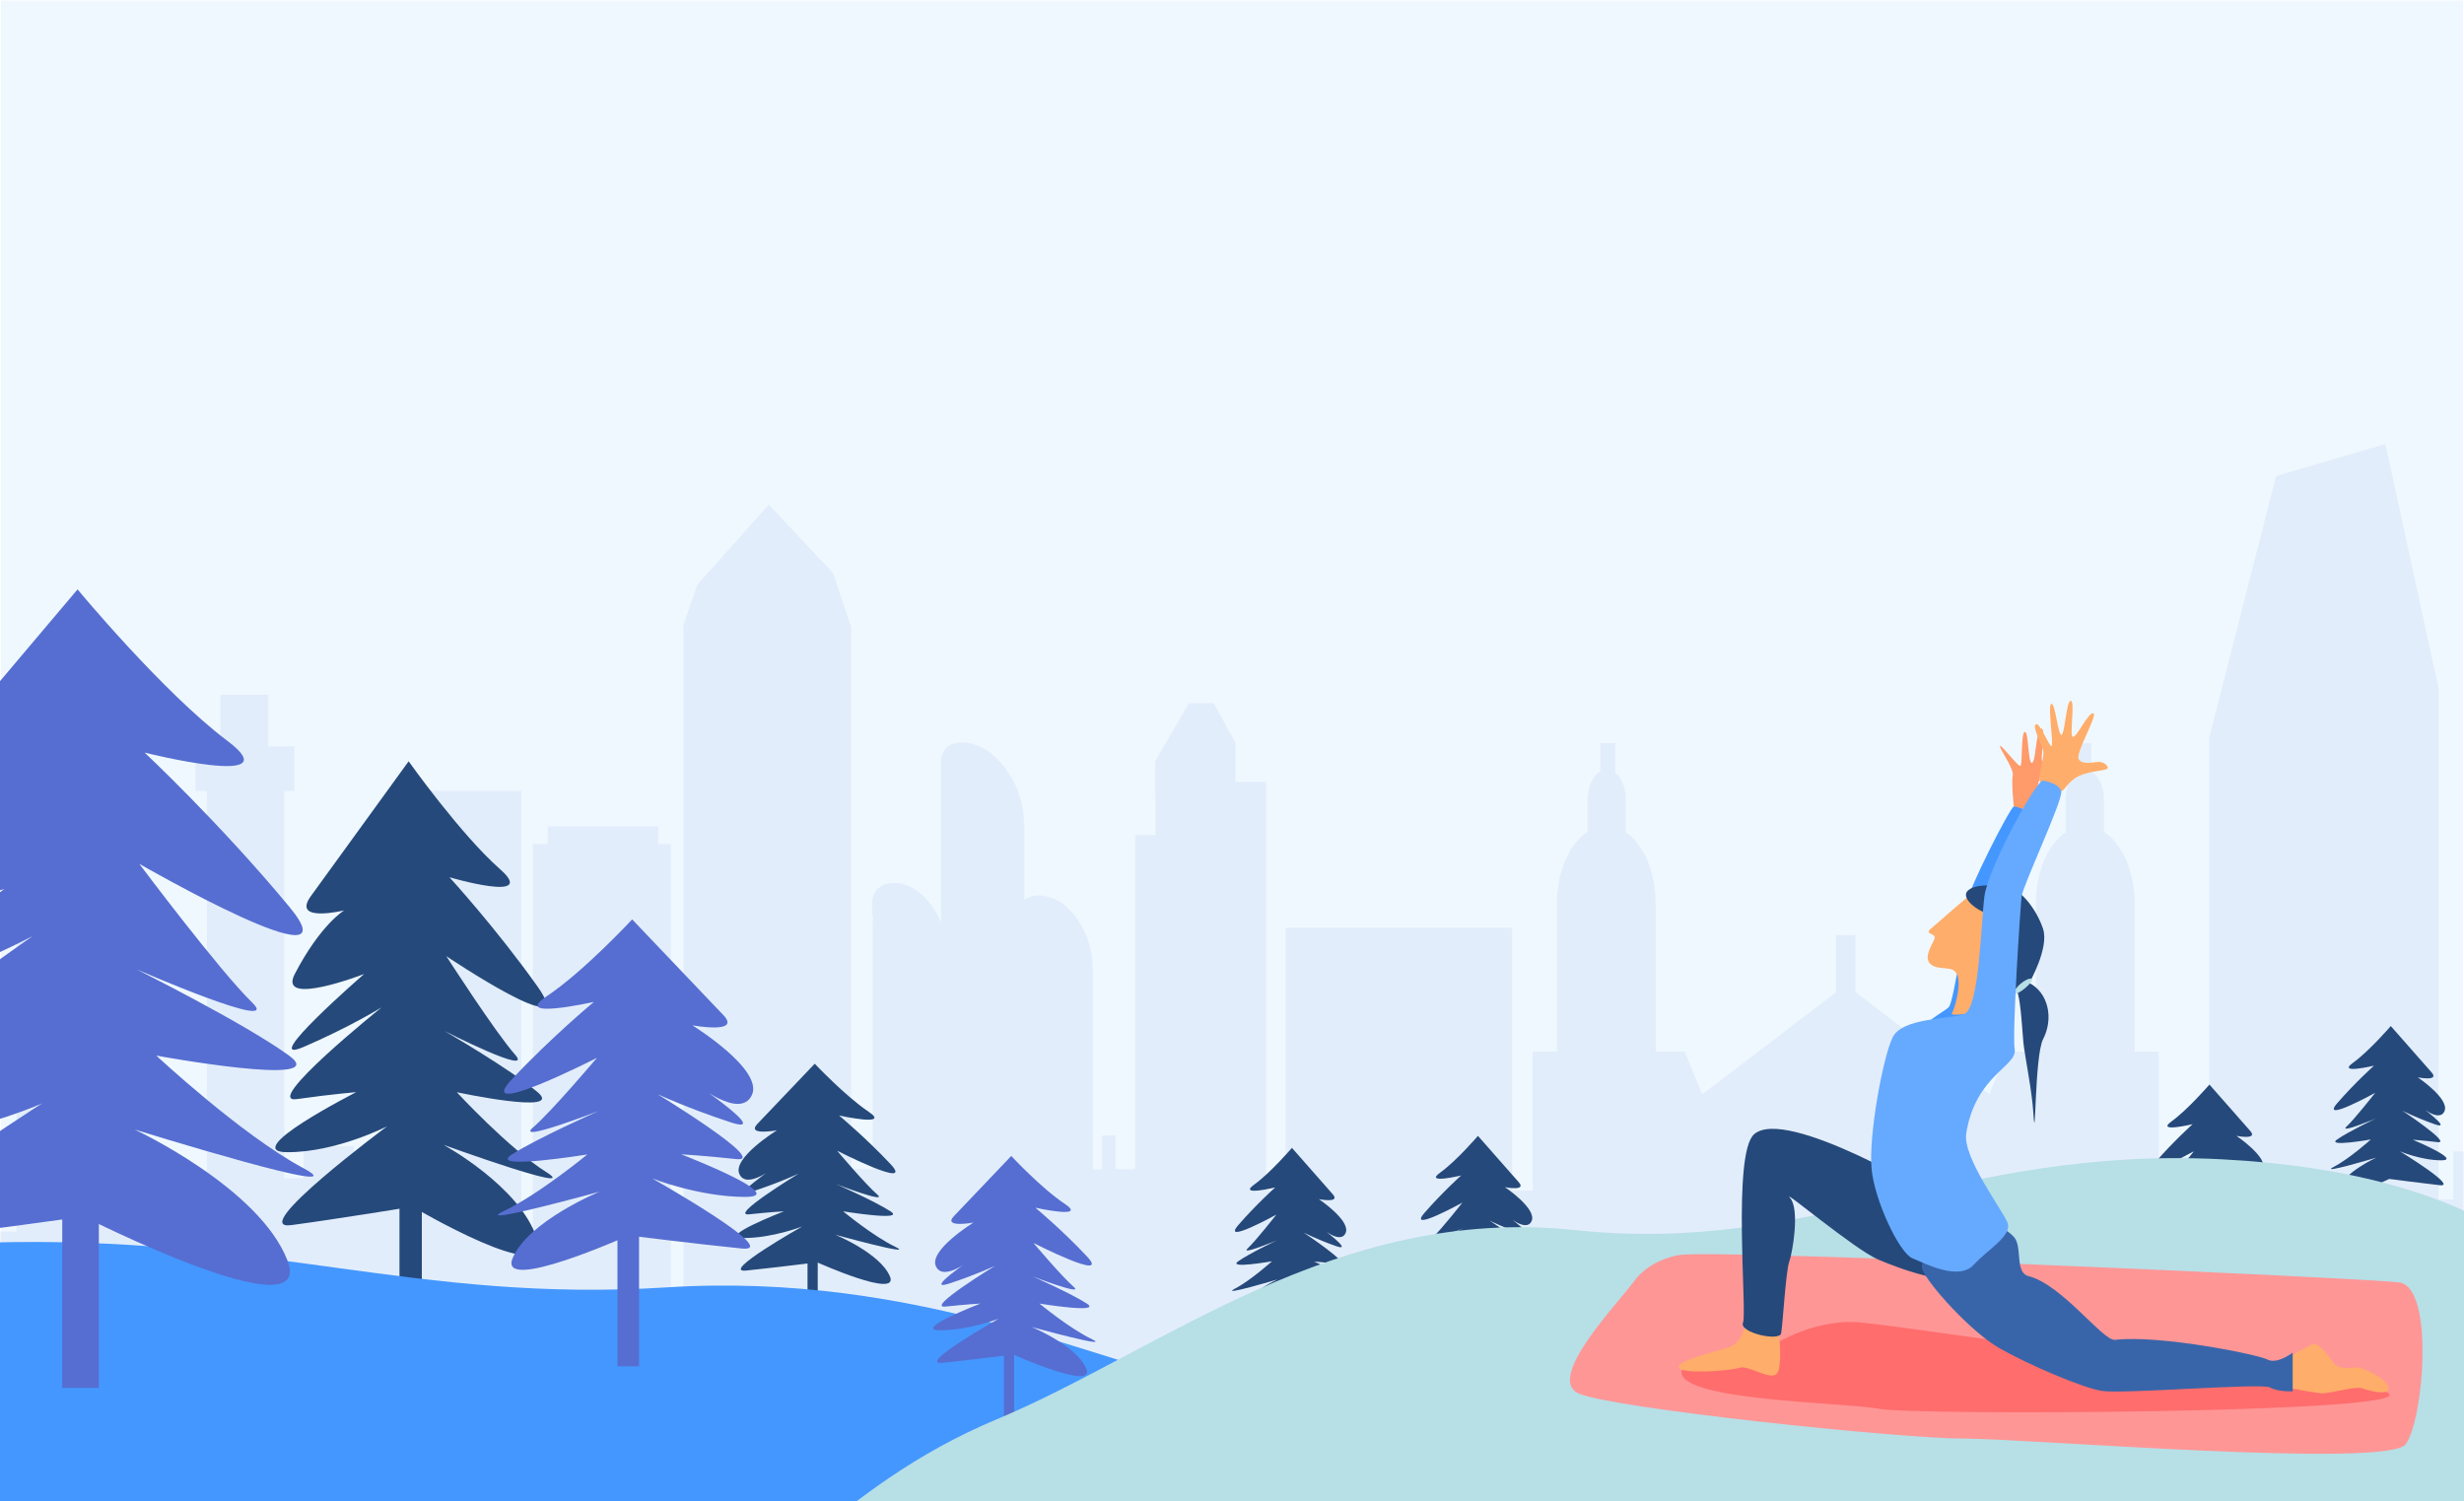
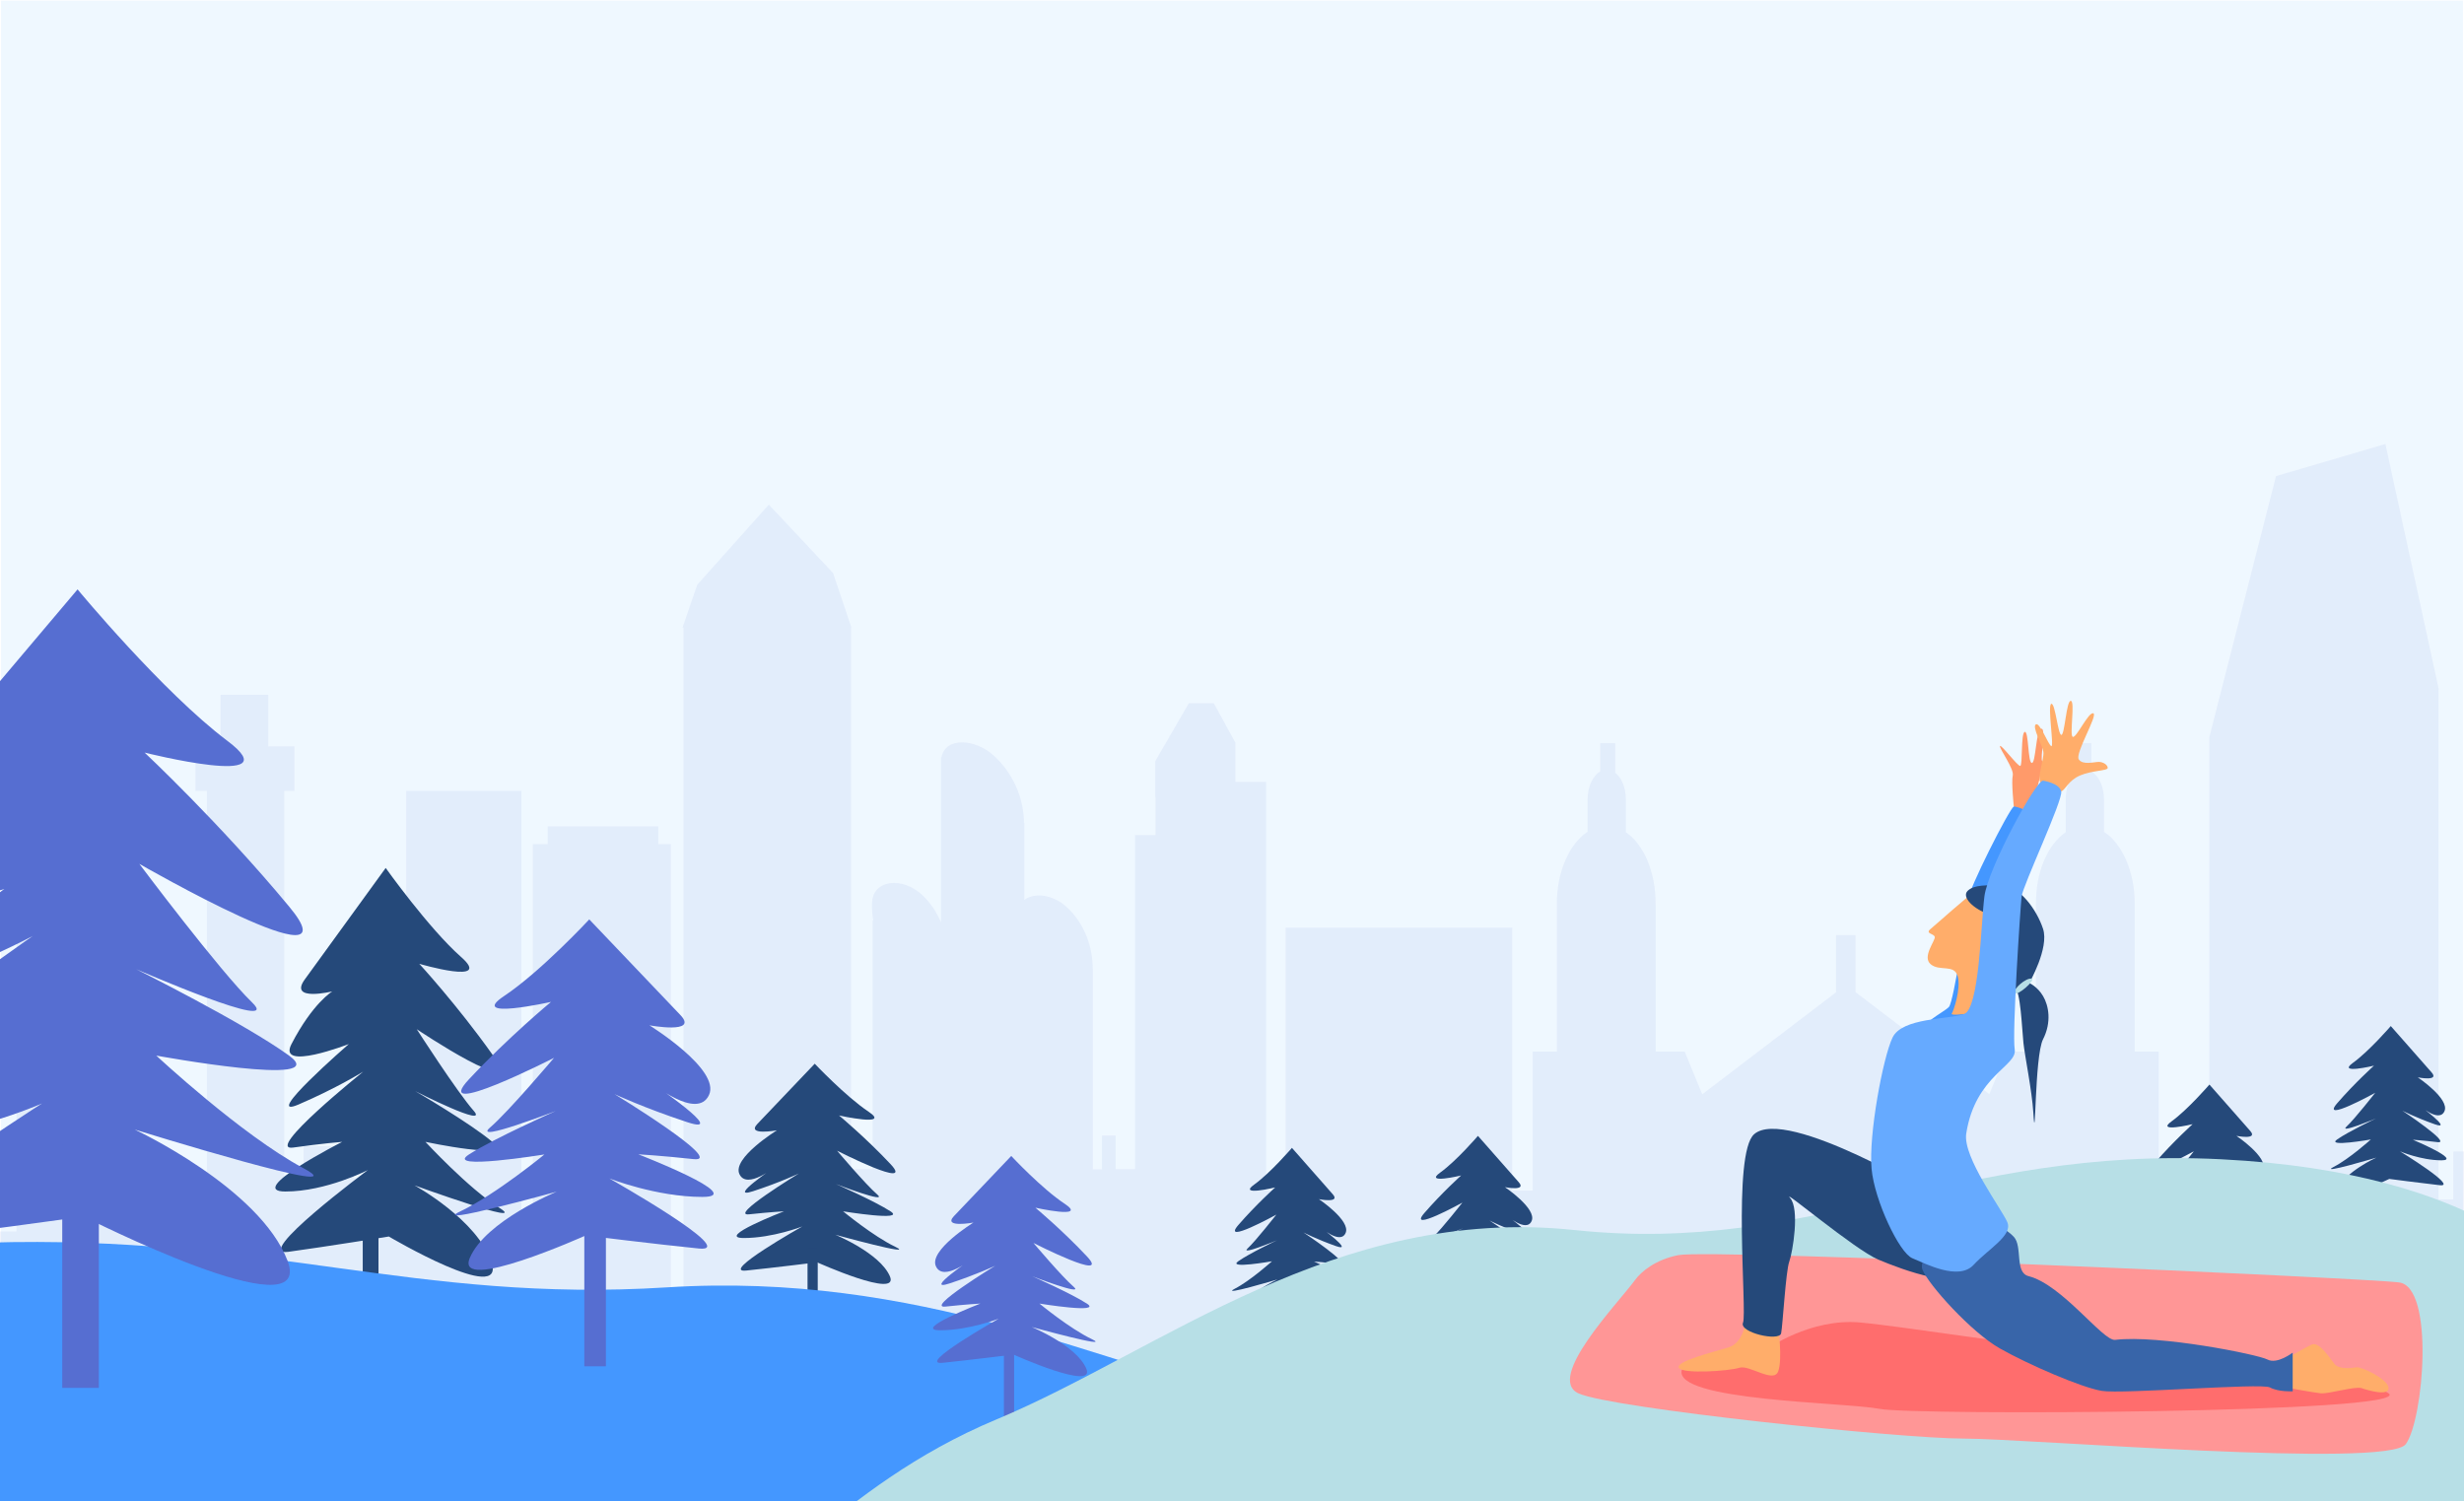
- <svg xmlns="http://www.w3.org/2000/svg" version="1.1" x="0px" y="0px" viewBox="0 0 1642.5 1000" style="enable-background:new 0 0 1642.5 1000;" xml:space="preserve">
+ <svg xmlns="http://www.w3.org/2000/svg" version="1.1" id="Layer_1" x="0px" y="0px" viewBox="0 0 1642.5 1000" style="enable-background:new 0 0 1642.5 1000;" xml:space="preserve">
  <style type="text/css">
	.st0{fill:#EFF8FF;}
	.st1{opacity:8.400000e-02;fill:#566ECF;enable-background:new    ;}
	.st2{fill:#25497A;}
	.st3{fill:#4497FF;}
	.st4{fill:#566ED1;}
	.st5{fill:#B7DFE6;}
	.st6{fill:#FF9696;}
	.st7{fill:#FF6D6D;}
	.st8{fill:#FFAD6A;}
	.st9{fill:#FF9A6A;}
	.st10{fill:#3865A9;}
	.st11{fill:#66AAFF;}
</style>
-   <g id="Layer_1">
+   <g>
    <g id="_95RfKd.tif">
      <rect id="sky" x="0.7" y="0.4" class="st0" width="1641.1" height="999.2" />
    </g>
    <path id="路径_1819_2_" class="st1" d="M1919,1000.5V610.1h-6.9v17.8h-9.1v235.7h-23.6V503.5h-9.1v-23.7H1821h0.1l0,0h49.4   l-31-92l0.1-0.4l-0.2,0.1l0,0l0,0l-74.7,31.5l-25.5,85h-0.1v22.7l-7.9,2.3v182.9H1662v87.7h-9.9v-32h-16.7v32h-9.9V459.7l0.2-0.1   L1590.1,296l-72.9,21.4l-44.5,174.2l0,0v302h-9.1v-22.5H1439V701h-16v-97.6c0-0.3,0-0.7,0-1c0-21.6-8.5-40.1-20.5-47.9v-21.6   c0-8.6-3.5-15.9-8.4-18.6v-18.9h-10v19.7c-4.2,3.2-7.1,10-7.1,17.8v21.9c-11.8,8-20,26.3-19.8,47.6c0,0.1,0,0.3,0,0.4h-0.1V701   h-19.3l-11.7,28.4l-89.2-68v-38h-13v38.1l-89.2,68L1123,701h-19.3v-98.2h-0.1c0-0.1,0-0.3,0-0.4c0.1-21.3-8-39.6-19.8-47.6v-21.9   c0-7.8-2.9-14.5-7.1-17.8v-19.7h-10v18.9c-4.9,2.8-8.4,10.1-8.4,18.6v21.6c-12,7.8-20.5,26.3-20.5,47.9c0,0.5,0,1,0,1.5V701h-16.1   v92.7h-13.6V618.4H857v175.3h-13V521.2h-20.5v-26.1l-14.4-26.3h-16.6l-22.4,38.6v23.8l0.2,0.2v25.3h-13.7v222.7h-12.9V757h-9.1   v22.5h-6.1V645.6h-0.1c0-13.1-4.7-29.2-17.3-40.9c-8.8-8.2-21.4-10-28.3-4.8v-51.4h-0.2c0-0.3,0-0.6,0-0.9   c-0.5-16.5-7.6-32.2-19.7-43.5c-12.9-12-32.6-12.8-35.3,0.6h-0.3v2.6c0,0.3,0,0.5,0,0.8s0,0.6,0,0.9v106c-2.9-7-7.2-13.4-12.8-18.6   c-12.6-11.8-33-10.4-33.2,5.9c-0.1,3.8,0.2,7.5,0.8,11.3h-0.4v165.8h-14.4V418.2h0.2L555.3,382l-42.8-45.6l-47.7,53.4l-9.8,28.5   h0.6v445.4h-8.4v-301h-8.4v-11.8h-73.7v11.8h-9.9v328.1l0,0v-69.9h-7.6V527.2h-76.8v258.2h-35v-21.3h-33.4v21.3h-12.9V527.2h6.8   v-29.6h-17.5v-34.4H147v34.4h-16.7v29.6h7.6V821h-19.8v-21.3h-9.9v-20.1H94.6v20.1h-6.1V490.4h3.8v-27.2h-7.6V443h-3.8v-14.2H50.5   V443h-3.8v20.1h-0.1v-20.5l-35.9,43.2H11v335.1H-2.8l3.5,179.6H1919z" />
  </g>
-   <g id="Layer_2">
-     <path class="st2" d="M272.4,507.5c0,0-52.1,71.8-65.2,89.9s22.2,9.5,22.2,9.5s-15.7,9.3-32.9,42.4c-11.7,22.5,46.2,0,46.2,0   s-71.2,61.9-40.5,48.7s52.1-26.4,52.1-26.4s-80.3,64.5-56.4,61.1c23.8-3.4,39.5-4.6,39.5-4.6s-78.7,40-45.8,40s66.5-17.3,66.5-17.3   s-94.1,69.9-64,65.9c30.1-4,80.9-12.3,80.9-12.3s94.1,55.6,82.8,21s-62.1-62.2-62.1-62.2s93.4,33.8,68.4,18.1s-59.6-53.2-59.6-53.2   s72.1,15.4,53.9,0c-18.2-15.4-62.1-40.8-62.1-40.8s60.2,30.6,47,15.7c-13.2-14.9-45.8-65.6-45.8-65.6s89.1,59.8,60.8,20.2   c-28.2-39.6-58.7-72.8-58.7-72.8s60,17.6,33.6-5.5C306.9,556.1,272.4,507.5,272.4,507.5z" />
-     <path class="st2" d="M543.1,709.1c0,0-30.5,32-38.2,40.1c-7.7,8.1,13,4.3,13,4.3s-30,18.5-25,29.2c5,10.7,24.1-5.1,24.1-5.1   S483.9,800,502,794.1s30.5-11.8,30.5-11.8s-47.1,28.7-33.1,27.2c14-1.5,23.2-2,23.2-2s-46.1,17.8-26.8,17.8s39-7.7,39-7.7   s-55.2,31.1-37.5,29.4c17.6-1.8,47.4-5.5,47.4-5.5s55.2,24.8,48.5,9.3s-36.4-27.7-36.4-27.7s54.8,15.1,40.1,8.1   c-14.7-7-34.9-23.7-34.9-23.7s42.3,6.9,31.6,0s-36.4-18.2-36.4-18.2s35.3,13.6,27.6,7c-7.7-6.6-26.8-29.2-26.8-29.2   s52.2,26.6,35.7,9c-16.5-17.6-34.4-32.5-34.4-32.5s35.1,7.8,19.7-2.5S543.1,709.1,543.1,709.1z" />
-     <rect x="266.3" y="770.5" class="st2" width="14.9" height="114.9" />
+   <g>
+     <path class="st2" d="M257.1,578.6c0,0-43.1,59.4-54,74.4c-10.8,15,18.4,7.9,18.4,7.9s-13,7.7-27.2,35.1c-9.7,18.6,38.2,0,38.2,0   s-58.9,51.2-33.5,40.3s43.1-21.9,43.1-21.9s-66.5,53.4-46.7,50.6c19.7-2.8,32.7-3.8,32.7-3.8s-65.1,33.1-37.9,33.1s55-14.3,55-14.3   s-77.9,57.9-53,54.5s67-10.2,67-10.2s77.9,46,68.5,17.4s-51.4-51.5-51.4-51.5s77.3,28,56.6,15c-20.7-13-49.3-44-49.3-44   s59.7,12.7,44.6,0c-15.1-12.7-51.4-33.8-51.4-33.8s49.8,25.3,38.9,13c-10.9-12.3-37.9-54.3-37.9-54.3s73.8,49.5,50.3,16.7   c-23.3-32.8-48.6-60.3-48.6-60.3s49.7,14.6,27.8-4.6C285.7,618.8,257.1,578.6,257.1,578.6z" />
+     <path class="st2" d="M543.1,709.1c0,0-30.5,32-38.2,40.1s13,4.3,13,4.3s-30,18.5-25,29.2s24.1-5.1,24.1-5.1s-33.1,22.4-15,16.5   c18.1-5.9,30.5-11.8,30.5-11.8s-47.1,28.7-33.1,27.2c14-1.5,23.2-2,23.2-2s-46.1,17.8-26.8,17.8c19.3,0,39-7.7,39-7.7   s-55.2,31.1-37.5,29.4c17.6-1.8,47.4-5.5,47.4-5.5s55.2,24.8,48.5,9.3s-36.4-27.7-36.4-27.7s54.8,15.1,40.1,8.1   S562,807.5,562,807.5s42.3,6.9,31.6,0s-36.4-18.2-36.4-18.2s35.3,13.6,27.6,7S558,767.1,558,767.1s52.2,26.6,35.7,9   s-34.4-32.5-34.4-32.5s35.1,7.8,19.7-2.5S543.1,709.1,543.1,709.1z" />
+     <rect x="241.8" y="804.5" class="st2" width="10.5" height="80.9" />
    <rect x="538.3" y="832.1" class="st2" width="6.8" height="67.5" />
-     <path class="st2" d="M1593.7,684c0,0,21.7,24.7,27.2,30.9c5.5,6.2-9.2,3.3-9.2,3.3s21.3,14.3,17.8,22.5s-17.1-4-17.1-4   s23.5,17.3,10.7,12.8c-12.8-4.5-21.7-9.1-21.7-9.1s33.4,22.2,23.5,21c-9.9-1.2-16.5-1.6-16.5-1.6s32.8,13.7,19.1,13.7   s-27.7-6-27.7-6s39.2,24,26.6,22.6c-12.5-1.4-33.7-4.2-33.7-4.2s-39.2,19.1-34.5,7.2c4.7-11.9,25.9-21.4,25.9-21.4   s-38.9,11.6-28.5,6.2c10.5-5.4,24.8-18.3,24.8-18.3s-30,5.3-22.5,0c7.6-5.3,25.9-14,25.9-14s-25.1,10.5-19.6,5.4   c5.5-5.1,19.1-22.5,19.1-22.5s-37.1,20.5-25.3,6.9c11.8-13.6,24.5-25,24.5-25s-25,6-14-1.9C1579.3,700.7,1593.7,684,1593.7,684z" />
-     <path class="st2" d="M1472.8,723c0,0,21.7,24.7,27.2,30.9c5.5,6.2-9.2,3.3-9.2,3.3s21.3,14.3,17.8,22.5s-17.1-4-17.1-4   s23.5,17.3,10.7,12.8s-21.7-9.1-21.7-9.1s33.4,22.2,23.5,21s-16.5-1.6-16.5-1.6s32.8,13.7,19.1,13.7c-13.7,0-27.7-6-27.7-6   s39.2,24,26.6,22.6c-12.5-1.4-33.7-4.2-33.7-4.2s-39.2,19.1-34.5,7.2s25.9-21.4,25.9-21.4s-38.9,11.6-28.5,6.2   c10.5-5.4,24.8-18.3,24.8-18.3s-30,5.3-22.5,0c7.6-5.3,25.9-14,25.9-14s-25.1,10.5-19.6,5.4c5.5-5.1,19.1-22.5,19.1-22.5   s-37.1,20.5-25.3,6.9c11.8-13.6,24.5-25,24.5-25s-25,6-14-1.9C1458.4,739.7,1472.8,723,1472.8,723z" />
-     <path class="st2" d="M985.2,757.2c0,0,21.7,24.7,27.2,30.9s-9.2,3.3-9.2,3.3s21.3,14.3,17.8,22.5c-3.5,8.2-17.1-4-17.1-4   s23.5,17.3,10.7,12.8s-21.7-9.1-21.7-9.1s33.4,22.2,23.5,21c-9.9-1.2-16.5-1.6-16.5-1.6s32.8,13.7,19.1,13.7c-13.7,0-27.7-6-27.7-6   s39.2,24,26.6,22.6c-12.5-1.4-33.7-4.2-33.7-4.2s-39.2,19.1-34.5,7.2c4.7-11.9,25.9-21.4,25.9-21.4s-38.9,11.6-28.5,6.2   c10.5-5.4,24.8-18.3,24.8-18.3s-30,5.3-22.5,0s25.9-14,25.9-14s-25.1,10.5-19.6,5.4c5.5-5.1,19.1-22.5,19.1-22.5   s-37.1,20.5-25.3,6.9s24.5-25,24.5-25s-25,6-14-1.9C970.9,773.9,985.2,757.2,985.2,757.2z" />
-     <path class="st2" d="M861.2,765.2c0,0,21.7,24.7,27.2,30.9s-9.2,3.3-9.2,3.3s21.3,14.3,17.8,22.5c-3.5,8.2-17.1-4-17.1-4   s23.5,17.3,10.7,12.8s-21.7-9.1-21.7-9.1s33.4,22.2,23.5,21c-9.9-1.2-16.5-1.6-16.5-1.6s32.8,13.7,19.1,13.7c-13.7,0-27.7-6-27.7-6   s39.2,24,26.6,22.6c-12.5-1.4-33.7-4.2-33.7-4.2s-39.2,19.1-34.5,7.2c4.7-11.9,25.9-21.4,25.9-21.4s-38.9,11.6-28.5,6.2   c10.5-5.4,24.8-18.3,24.8-18.3s-30,5.3-22.5,0s25.9-14,25.9-14s-25.1,10.5-19.6,5.4c5.5-5.1,19.1-22.5,19.1-22.5   s-37.1,20.5-25.3,6.9c11.8-13.6,24.5-25,24.5-25s-25,6-14-1.9C846.8,782,861.2,765.2,861.2,765.2z" />
-     <path class="st3" d="M-244.2,877.2c-1.1,0.7,49.5-43.2,235.3-48.8c185.7-5.6,285.5,40.4,453.3,29.8S734.9,909,850,937.8   c115.1,28.8,161.2,77.5,226.9,84.6c65.8,7.2-1377-11.2-1377-11.2L-244.2,877.2z" />
+     <path class="st2" d="M1593.7,684c0,0,21.7,24.7,27.2,30.9s-9.2,3.3-9.2,3.3s21.3,14.3,17.8,22.5s-17.1-4-17.1-4   s23.5,17.3,10.7,12.8s-21.7-9.1-21.7-9.1s33.4,22.2,23.5,21s-16.5-1.6-16.5-1.6s32.8,13.7,19.1,13.7s-27.7-6-27.7-6   s39.2,24,26.6,22.6c-12.5-1.4-33.7-4.2-33.7-4.2s-39.2,19.1-34.5,7.2c4.7-11.9,25.9-21.4,25.9-21.4s-38.9,11.6-28.5,6.2   c10.5-5.4,24.8-18.3,24.8-18.3s-30,5.3-22.5,0c7.6-5.3,25.9-14,25.9-14s-25.1,10.5-19.6,5.4s19.1-22.5,19.1-22.5   s-37.1,20.5-25.3,6.9c11.8-13.6,24.5-25,24.5-25s-25,6-14-1.9C1579.3,700.7,1593.7,684,1593.7,684z" />
+     <path class="st2" d="M1472.8,723c0,0,21.7,24.7,27.2,30.9s-9.2,3.3-9.2,3.3s21.3,14.3,17.8,22.5s-17.1-4-17.1-4   s23.5,17.3,10.7,12.8s-21.7-9.1-21.7-9.1s33.4,22.2,23.5,21s-16.5-1.6-16.5-1.6s32.8,13.7,19.1,13.7c-13.7,0-27.7-6-27.7-6   s39.2,24,26.6,22.6c-12.5-1.4-33.7-4.2-33.7-4.2s-39.2,19.1-34.5,7.2s25.9-21.4,25.9-21.4s-38.9,11.6-28.5,6.2   c10.5-5.4,24.8-18.3,24.8-18.3s-30,5.3-22.5,0c7.6-5.3,25.9-14,25.9-14s-25.1,10.5-19.6,5.4s19.1-22.5,19.1-22.5   s-37.1,20.5-25.3,6.9c11.8-13.6,24.5-25,24.5-25s-25,6-14-1.9C1458.4,739.7,1472.8,723,1472.8,723z" />
+     <path class="st2" d="M985.2,757.2c0,0,21.7,24.7,27.2,30.9s-9.2,3.3-9.2,3.3s21.3,14.3,17.8,22.5s-17.1-4-17.1-4   s23.5,17.3,10.7,12.8s-21.7-9.1-21.7-9.1s33.4,22.2,23.5,21s-16.5-1.6-16.5-1.6s32.8,13.7,19.1,13.7c-13.7,0-27.7-6-27.7-6   s39.2,24,26.6,22.6c-12.5-1.4-33.7-4.2-33.7-4.2s-39.2,19.1-34.5,7.2c4.7-11.9,25.9-21.4,25.9-21.4s-38.9,11.6-28.5,6.2   c10.5-5.4,24.8-18.3,24.8-18.3s-30,5.3-22.5,0s25.9-14,25.9-14s-25.1,10.5-19.6,5.4s19.1-22.5,19.1-22.5s-37.1,20.5-25.3,6.9   s24.5-25,24.5-25s-25,6-14-1.9C970.9,773.9,985.2,757.2,985.2,757.2z" />
+     <path class="st2" d="M861.2,765.2c0,0,21.7,24.7,27.2,30.9s-9.2,3.3-9.2,3.3s21.3,14.3,17.8,22.5s-17.1-4-17.1-4   s23.5,17.3,10.7,12.8s-21.7-9.1-21.7-9.1s33.4,22.2,23.5,21s-16.5-1.6-16.5-1.6s32.8,13.7,19.1,13.7s-27.7-6-27.7-6   s39.2,24,26.6,22.6c-12.5-1.4-33.7-4.2-33.7-4.2s-39.2,19.1-34.5,7.2c4.7-11.9,25.9-21.4,25.9-21.4s-38.9,11.6-28.5,6.2   c10.5-5.4,24.8-18.3,24.8-18.3s-30,5.3-22.5,0s25.9-14,25.9-14s-25.1,10.5-19.6,5.4s19.1-22.5,19.1-22.5s-37.1,20.5-25.3,6.9   s24.5-25,24.5-25s-25,6-14-1.9C846.8,782,861.2,765.2,861.2,765.2z" />
+     <path class="st3" d="M-244.2,877.2c-1.1,0.7,49.5-43.2,235.3-48.8c185.7-5.6,285.5,40.4,453.3,29.8S734.9,909,850,937.8   s161.2,77.5,226.9,84.6c65.8,7.2-1377-11.2-1377-11.2L-244.2,877.2z" />
    <rect x="669.2" y="893.6" class="st4" width="6.8" height="67.5" />
-     <path class="st5" d="M1704.2,850.1c1,1.2-47-68.5-223.6-77.3c-176.5-8.9-271.3,64.1-430.8,47.2c-159.4-16.8-276.1,80.5-385.5,126.2   S511.2,1069,448.7,1080.4c-62.5,11.4,1308.7-17.7,1308.7-17.7L1704.2,850.1z" />
+     <path class="st5" d="M1704.2,850.1c1,1.2-47-68.5-223.6-77.3c-176.5-8.9-271.3,64.1-430.8,47.2c-159.4-16.8-276.1,80.5-385.5,126.2   S511.2,1069,448.7,1080.4s1308.7-17.7,1308.7-17.7L1704.2,850.1z" />
    <path class="st6" d="M1090,853.2c-11.3,15.5-60,65.6-37.7,75.7c22.3,10,214,30.1,256.7,30.1s282.8,20.1,294.7,3.7   c11.9-16.3,19.3-104.8-4.5-107.8s-458.1-22.5-480.4-18.2C1103.6,839.7,1094.1,847.6,1090,853.2z" />
    <path class="st7" d="M1177.7,899.4c4.7-1.2-52.6,0-56.6,13.8c-6,20.8,108.6,21.5,131.9,26c23.2,4.5,357.7,2.9,339.2-10.4   c-18.4-13.2-175.6-27.8-208.9-29.5c-33.2-1.6-110-14.5-143.4-17.7C1206.5,878.6,1177.5,899.5,1177.7,899.4z" />
    <g>
-       <path class="st8" d="M1163.4,881.7c0,0-1.2,13.5-11.4,16.6c-10.2,3.1-35.1,9.2-32.9,13.5s33.6,2.2,40.3,0s22.8,10.5,25.9,2.5    c3.1-8,0-30.5,0-30.5L1163.4,881.7z" />
-       <path class="st8" d="M1526.3,925.4c0,0,15.4,2.8,20.6,3.4c5.2,0.6,23.1-4.9,27.4-3.4c4.3,1.5,18.5,5.6,17.9-0.3    s-18.2-14.2-21.5-13.6c-3.4,0.6-11.4,1.5-14.5-2.2s-10.2-15.4-15.4-12.9c-5.2,2.5-14.5,8-14.5,8V925.4z" />
-       <path class="st9" d="M1342.4,537.6c1.7,2.3,10.3,9,11.3,4.3c1-4.7,9.3-33.3,7.7-34.5c-1.7-1.2,2.8-22.9-0.8-21.5    c-3.6,1.4-3.5,23-6.2,22.7c-2.7-0.3-2-21.3-4.7-20.7c-2.7,0.7-1.3,22.3-3,22.7c-1.7,0.3-13.1-15-13.5-13.2s9.5,15.2,8.5,19.5    C1340.7,521.3,1342.4,537.6,1342.4,537.6z" />
-       <path class="st3" d="M1342.4,537.6c-3.2,2-30.3,55.4-30.6,62.5c-0.2,7.1-9.4,67.5-12.6,71.1s-20.8,11.6-17.2,18    c3.6,6.4,38.4,14,41.2,0c2.8-14,37.5-140.2,31.6-145.6C1348.9,538.2,1342.4,537.6,1342.4,537.6z" />
-       <path class="st8" d="M1317,593.9c-5.7,3.7-26,22-30,25.3c-4,3.3,2,3,2.7,5.3s-8.7,13.3-2.7,18.3s15.7-0.3,18,8    c2.3,8.3-2.7,23-4,25s26.7-1,28-7c1.3-6,6.3-54.3,3-63C1328.7,597.2,1317,593.9,1317,593.9z" />
-       <path class="st8" d="M1374,527.6c3-1.3,4.7-7.3,12.7-10.7s18.3-3,18.3-5s-3-4-6-4s-10.7,2.3-13.3-1.7s13-29.7,9.7-30.7    c-3.3-1-11.3,16.7-13.7,15.7c-2.3-1,1.7-23.7-1.3-24s-4,22.7-6.3,22.7s-4-21.3-6.7-20.7c-2.7,0.7,2,29,0,28.2    c-2-0.8-7.7-16.2-10.3-14.5c-2.7,1.7,4.3,13.7,5,18.3s-5,19.3-1.3,21C1364.3,523.9,1374,527.6,1374,527.6z" />
+       <path class="st8" d="M1163.4,881.7c0,0-1.2,13.5-11.4,16.6c-10.2,3.1-35.1,9.2-32.9,13.5s33.6,2.2,40.3,0s22.8,10.5,25.9,2.5    s0-30.5,0-30.5L1163.4,881.7z" />
+       <path class="st8" d="M1526.3,925.4c0,0,15.4,2.8,20.6,3.4c5.2,0.6,23.1-4.9,27.4-3.4s18.5,5.6,17.9-0.3s-18.2-14.2-21.5-13.6    c-3.4,0.6-11.4,1.5-14.5-2.2s-10.2-15.4-15.4-12.9c-5.2,2.5-14.5,8-14.5,8V925.4z" />
+       <path class="st9" d="M1342.4,537.6c1.7,2.3,10.3,9,11.3,4.3s9.3-33.3,7.7-34.5c-1.7-1.2,2.8-22.9-0.8-21.5    c-3.6,1.4-3.5,23-6.2,22.7s-2-21.3-4.7-20.7c-2.7,0.7-1.3,22.3-3,22.7c-1.7,0.3-13.1-15-13.5-13.2s9.5,15.2,8.5,19.5    C1340.7,521.3,1342.4,537.6,1342.4,537.6z" />
+       <path class="st3" d="M1342.4,537.6c-3.2,2-30.3,55.4-30.6,62.5c-0.2,7.1-9.4,67.5-12.6,71.1s-20.8,11.6-17.2,18    c3.6,6.4,38.4,14,41.2,0c2.8-14,37.5-140.2,31.6-145.6S1342.4,537.6,1342.4,537.6z" />
+       <path class="st8" d="M1317,593.9c-5.7,3.7-26,22-30,25.3s2,3,2.7,5.3s-8.7,13.3-2.7,18.3s15.7-0.3,18,8s-2.7,23-4,25s26.7-1,28-7    s6.3-54.3,3-63C1328.7,597.2,1317,593.9,1317,593.9z" />
+       <path class="st8" d="M1374,527.6c3-1.3,4.7-7.3,12.7-10.7s18.3-3,18.3-5s-3-4-6-4s-10.7,2.3-13.3-1.7s13-29.7,9.7-30.7    s-11.3,16.7-13.7,15.7c-2.3-1,1.7-23.7-1.3-24s-4,22.7-6.3,22.7s-4-21.3-6.7-20.7c-2.7,0.7,2,29,0,28.2s-7.7-16.2-10.3-14.5    c-2.7,1.7,4.3,13.7,5,18.3s-5,19.3-1.3,21C1364.3,523.9,1374,527.6,1374,527.6z" />
      <path class="st2" d="M1311.6,593.9c-4.1,4.1,3.7,12.1,14.6,15.7c11,3.7,13.2,48.9,16.9,49.3c3.7,0.5,4.8,27.5,5.7,36.2    s5.7,31.9,6.6,46.5c1.7,27.7,0.7-37.4,6.5-48.8c5.8-11.4,3.8-22.4,0-28.8s-9.2-8.7-9.2-8.7s13.4-23.3,9.2-36.1    c-4.2-12.8-15.6-28.3-26.6-28.8C1324.4,590,1315.9,589.7,1311.6,593.9z" />
      <path class="st5" d="M1354.3,652.4c3.1,0.6-9.8,12.1-11.2,9.5C1341.7,659.3,1350.7,651.6,1354.3,652.4z" />
-       <path class="st2" d="M1292.6,799.5c-0.3-1.1-101.9-62.2-123.3-43.4c-14.7,12.9-4.6,119-7.4,125.6c-2.9,6.6,24.3,12.8,25.4,7.1    s3.1-41.4,5.4-47.7c2.3-6.3,7.1-35.1,0.6-42.5s43.1,34.5,58.8,41.1c15.7,6.6,57.4,22.4,61.2,5.3S1292.6,799.5,1292.6,799.5z" />
-       <path class="st10" d="M1313.7,810.4c-8,2.3-36.2,26-32.2,36c4,10,32.5,41.7,51.6,52.5c19.1,10.8,54.2,26,67.9,28.3    s106.4-5.4,112.1-2.3c5.7,3.1,15.2,2.6,15.2,2.6v-25.8c0,0-10.3,8-16.8,4.6s-72.2-16.6-101.6-13.1c-8.1,0.9-35.2-36.8-57.7-42.5    c-9.4-2.4-3.8-19.8-9.8-26.2C1333.9,815.3,1313.7,810.4,1313.7,810.4z" />
-       <path class="st11" d="M1362,520.4c-4.4-1.2-36.8,58.4-39.2,77.2s-3.3,75.1-13.7,78.5c-10.3,3.5-41.1,2.3-47.5,15.5    c-6.4,13.2-16.1,65.2-14,87.6c1.9,20.9,18.4,56,27.2,59.6s30.8,15.2,40.8,4.4c10-10.8,26.2-19.6,22.5-28.4    c-3.7-8.8-29.9-43.4-27.4-59.2c6.1-38.8,34.1-44.8,32.3-56c-1.8-11.2,3.8-94.8,4.6-102c0.8-7.2,27.7-64.3,26.4-70    C1372.8,522,1362,520.4,1362,520.4z" />
+       <path class="st2" d="M1292.6,799.5c-0.3-1.1-101.9-62.2-123.3-43.4c-14.7,12.9-4.6,119-7.4,125.6c-2.9,6.6,24.3,12.8,25.4,7.1    s3.1-41.4,5.4-47.7s7.1-35.1,0.6-42.5s43.1,34.5,58.8,41.1c15.7,6.6,57.4,22.4,61.2,5.3S1292.6,799.5,1292.6,799.5z" />
+       <path class="st10" d="M1313.7,810.4c-8,2.3-36.2,26-32.2,36s32.5,41.7,51.6,52.5s54.2,26,67.9,28.3s106.4-5.4,112.1-2.3    c5.7,3.1,15.2,2.6,15.2,2.6v-25.8c0,0-10.3,8-16.8,4.6s-72.2-16.6-101.6-13.1c-8.1,0.9-35.2-36.8-57.7-42.5    c-9.4-2.4-3.8-19.8-9.8-26.2C1333.9,815.3,1313.7,810.4,1313.7,810.4z" />
+       <path class="st11" d="M1362,520.4c-4.4-1.2-36.8,58.4-39.2,77.2s-3.3,75.1-13.7,78.5c-10.3,3.5-41.1,2.3-47.5,15.5    s-16.1,65.2-14,87.6c1.9,20.9,18.4,56,27.2,59.6s30.8,15.2,40.8,4.4s26.2-19.6,22.5-28.4c-3.7-8.8-29.9-43.4-27.4-59.2    c6.1-38.8,34.1-44.8,32.3-56c-1.8-11.2,3.8-94.8,4.6-102c0.8-7.2,27.7-64.3,26.4-70C1372.8,522,1362,520.4,1362,520.4z" />
    </g>
-     <path class="st4" d="M51.7,392.9c0,0-85.4,101.1-107,126.6C-77,545.1-19,532.9-19,532.9s-25.8,13.1-53.9,59.7   c-19.2,31.7,75.8,0,75.8,0s-116.9,87.2-66.5,68.6s85.4-37.2,85.4-37.2s-131.7,90.8-92.6,86.1S-6,703.7-6,703.7S-135.1,760-81.1,760   S28,735.6,28,735.6S-126.4,834-77,828.3s132.8-17.3,132.8-17.3s154.4,78.3,135.9,29.5C173.1,791.8,89.8,753,89.8,753   s153.4,47.6,112.2,25.6c-41.2-22.1-97.8-74.9-97.8-74.9s118.4,21.7,88.5,0S90.8,646.1,90.8,646.1s98.8,43,77.2,22.1   c-21.6-20.9-75.1-92.3-75.1-92.3s146.2,84.1,99.8,28.4c-46.3-55.8-96.3-102.6-96.3-102.6s98.4,24.7,55.2-7.8S51.7,392.9,51.7,392.9   z" />
+     <path class="st4" d="M51.7,392.9c0,0-85.4,101.1-107,126.6C-77,545.1-19,532.9-19,532.9s-25.8,13.1-53.9,59.7   c-19.2,31.7,75.8,0,75.8,0s-116.9,87.2-66.5,68.6S21.8,624,21.8,624s-131.7,90.8-92.6,86.1S-6,703.7-6,703.7S-135.1,760-81.1,760   S28,735.6,28,735.6S-126.4,834-77,828.3S55.8,811,55.8,811s154.4,78.3,135.9,29.5C173.1,791.8,89.8,753,89.8,753   s153.4,47.6,112.2,25.6c-41.2-22.1-97.8-74.9-97.8-74.9s118.4,21.7,88.5,0S90.8,646.1,90.8,646.1s98.8,43,77.2,22.1   s-75.1-92.3-75.1-92.3s146.2,84.1,99.8,28.4c-46.3-55.8-96.3-102.6-96.3-102.6s98.4,24.7,55.2-7.8S51.7,392.9,51.7,392.9z" />
    <rect x="41.5" y="763.3" class="st4" width="24.4" height="161.9" />
-     <path class="st4" d="M421.4,612.9c0,0,48.5,50.9,60.8,63.8s-20.7,6.8-20.7,6.8s47.7,29.5,39.7,46.5c-7.9,17-38.4-8.2-38.4-8.2   s52.6,35.7,24,26.3s-48.5-18.7-48.5-18.7s74.9,45.7,52.6,43.3s-36.8-3.2-36.8-3.2s73.4,28.4,42.7,28.4s-62-12.3-62-12.3   s87.7,49.5,59.7,46.7s-75.5-8.7-75.5-8.7s-87.7,39.4-77.2,14.9c10.5-24.6,57.9-44.1,57.9-44.1s-87.1,24-63.8,12.9   s55.6-37.7,55.6-37.7s-67.3,10.9-50.3,0s57.9-29,57.9-29s-56.1,21.7-43.9,11.1c12.3-10.5,42.7-46.5,42.7-46.5s-83.1,42.4-56.7,14.3   c26.3-28.1,54.7-51.6,54.7-51.6s-55.9,12.5-31.3-3.9S421.4,612.9,421.4,612.9z" />
-     <rect x="411.6" y="807" class="st4" width="14.4" height="103.8" />
-     <path class="st4" d="M674.1,770.6c0,0-30.5,32-38.2,40.1s13,4.3,13,4.3s-30,18.5-25,29.2c5,10.7,24.1-5.1,24.1-5.1   s-33.1,22.4-15.1,16.5c18-5.9,30.5-11.8,30.5-11.8s-47.1,28.7-33.1,27.2s23.2-2,23.2-2s-46.1,17.8-26.8,17.8s39-7.7,39-7.7   s-55.2,31.1-37.5,29.4c17.6-1.8,47.4-5.5,47.4-5.5s55.2,24.8,48.5,9.3c-6.6-15.4-36.4-27.7-36.4-27.7s54.8,15.1,40.1,8.1   c-14.7-7-34.9-23.7-34.9-23.7s42.3,6.9,31.6,0c-10.7-6.9-36.4-18.2-36.4-18.2s35.3,13.6,27.6,7c-7.7-6.6-26.8-29.2-26.8-29.2   s52.2,26.6,35.7,9c-16.5-17.6-34.4-32.5-34.4-32.5s35.1,7.8,19.7-2.5C694.3,792.3,674.1,770.6,674.1,770.6z" />
+     <path class="st4" d="M392.8,612.9c0,0,48.5,50.9,60.8,63.8s-20.7,6.8-20.7,6.8s47.7,29.5,39.7,46.5c-7.9,17-38.4-8.2-38.4-8.2   s52.6,35.7,24,26.3s-48.5-18.7-48.5-18.7s74.9,45.7,52.6,43.3s-36.8-3.2-36.8-3.2s73.4,28.4,42.7,28.4s-62-12.3-62-12.3   s87.7,49.5,59.7,46.7s-75.5-8.7-75.5-8.7s-87.7,39.4-77.2,14.9c10.5-24.6,57.9-44.1,57.9-44.1s-87.1,24-63.8,12.9   s55.6-37.7,55.6-37.7s-67.3,10.9-50.3,0s57.9-29,57.9-29s-56.1,21.7-43.9,11.1c12.3-10.5,42.7-46.5,42.7-46.5s-83.1,42.4-56.7,14.3   c26.3-28.1,54.7-51.6,54.7-51.6s-55.9,12.5-31.3-3.9S392.8,612.9,392.8,612.9z" />
+     <rect x="389.5" y="807" class="st4" width="14.4" height="103.8" />
+     <path class="st4" d="M674.1,770.6c0,0-30.5,32-38.2,40.1s13,4.3,13,4.3s-30,18.5-25,29.2s24.1-5.1,24.1-5.1s-33.1,22.4-15.1,16.5   s30.5-11.8,30.5-11.8s-47.1,28.7-33.1,27.2s23.2-2,23.2-2s-46.1,17.8-26.8,17.8s39-7.7,39-7.7s-55.2,31.1-37.5,29.4   c17.6-1.8,47.4-5.5,47.4-5.5s55.2,24.8,48.5,9.3c-6.6-15.4-36.4-27.7-36.4-27.7s54.8,15.1,40.1,8.1S692.9,869,692.9,869   s42.3,6.9,31.6,0s-36.4-18.2-36.4-18.2s35.3,13.6,27.6,7s-26.8-29.2-26.8-29.2s52.2,26.6,35.7,9s-34.4-32.5-34.4-32.5   s35.1,7.8,19.7-2.5C694.3,792.3,674.1,770.6,674.1,770.6z" />
  </g>
</svg>
